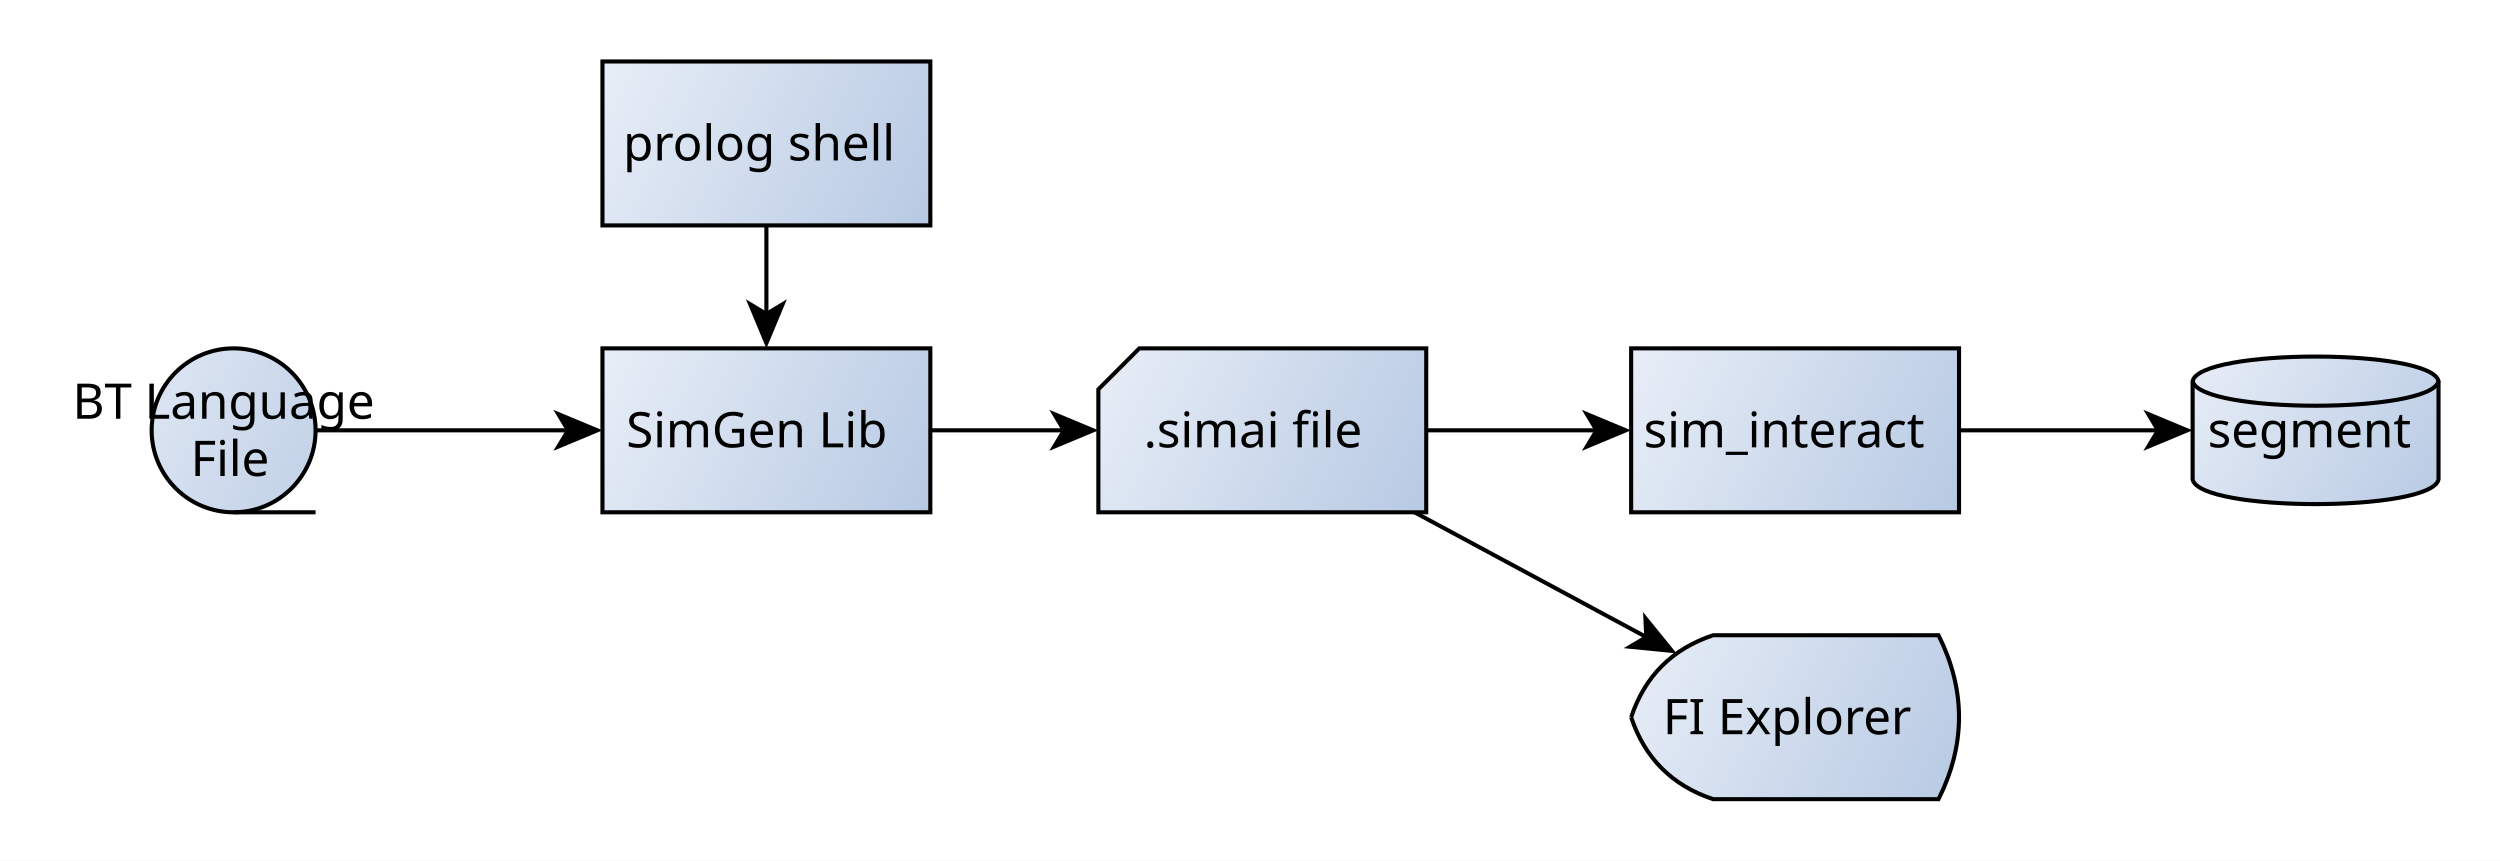
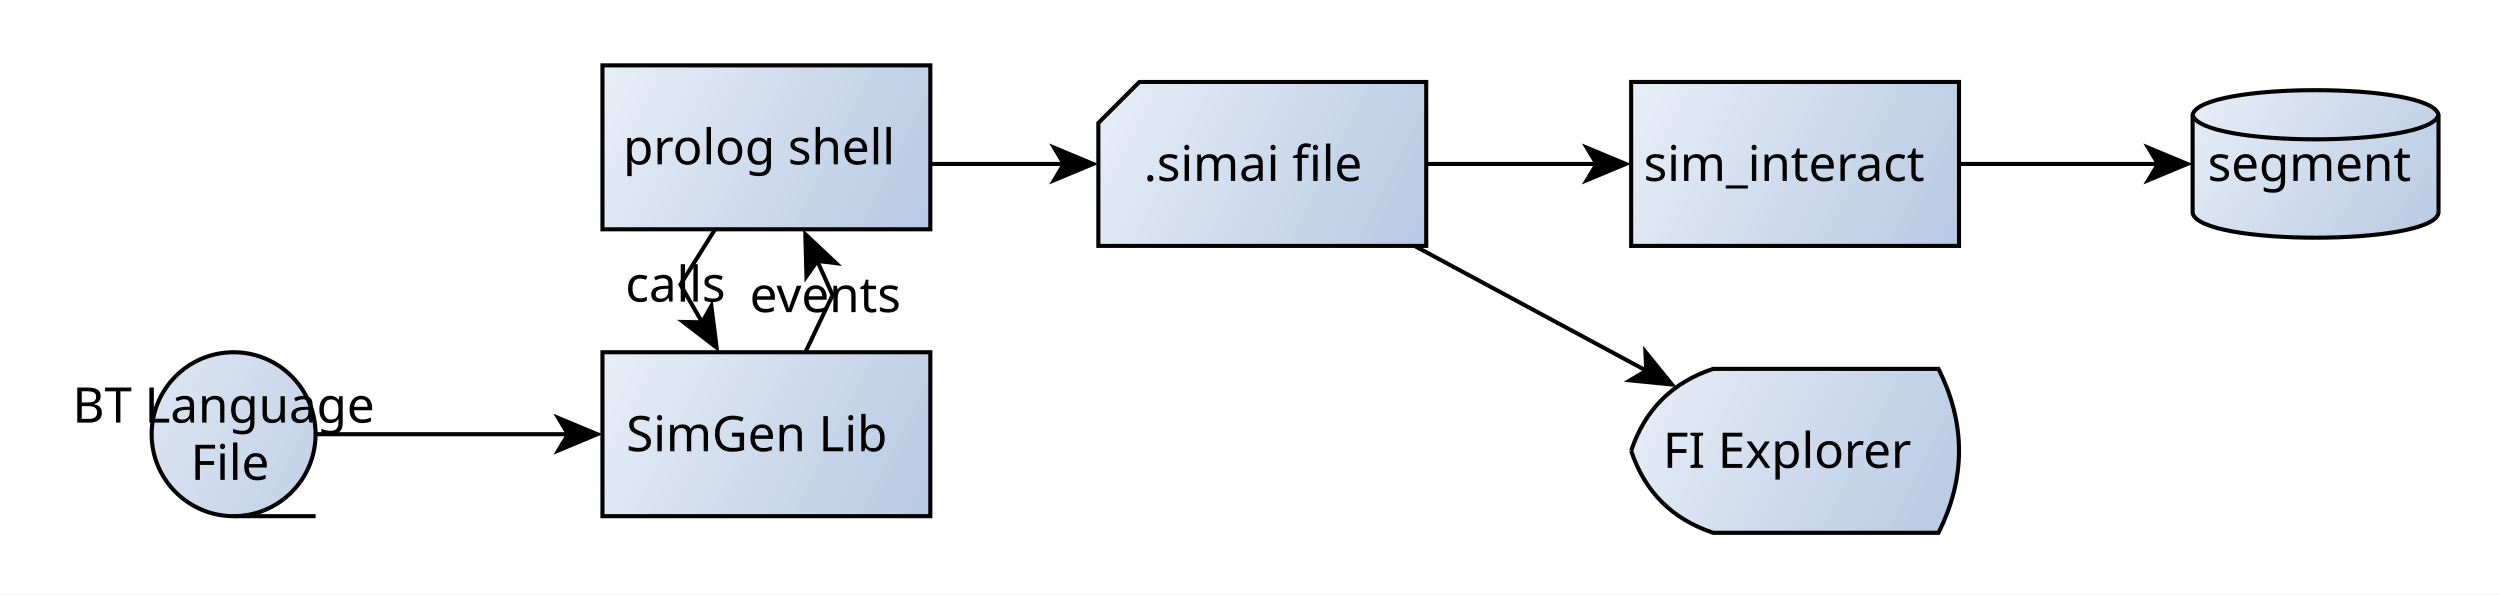
- <svg xmlns="http://www.w3.org/2000/svg" fill-opacity="1" color-rendering="auto" color-interpolation="auto" text-rendering="auto" stroke="black" stroke-linecap="square" width="610" stroke-miterlimit="10" shape-rendering="auto" stroke-opacity="1" fill="black" stroke-dasharray="none" font-weight="normal" stroke-width="1" height="210" font-family="'Dialog'" font-style="normal" stroke-linejoin="miter" font-size="12px" stroke-dashoffset="0" image-rendering="auto">
+ <svg xmlns="http://www.w3.org/2000/svg" fill-opacity="1" color-rendering="auto" color-interpolation="auto" text-rendering="auto" stroke="black" stroke-linecap="square" width="610" stroke-miterlimit="10" shape-rendering="auto" stroke-opacity="1" fill="black" stroke-dasharray="none" font-weight="normal" stroke-width="1" height="145" font-family="'Dialog'" font-style="normal" stroke-linejoin="miter" font-size="12px" stroke-dashoffset="0" image-rendering="auto">
  <defs id="genericDefs" />
  <g>
    <defs id="defs1">
-       <linearGradient x1="194" gradientUnits="userSpaceOnUse" x2="274" y1="201" y2="241" id="linearGradient1" spreadMethod="reflect">
+       <linearGradient x1="194" gradientUnits="userSpaceOnUse" x2="274" y1="266.947" y2="306.947" id="linearGradient1" spreadMethod="reflect">
        <stop stop-opacity="1" stop-color="rgb(232,238,247)" offset="0%" />
        <stop stop-opacity="1" stop-color="rgb(183,201,227)" offset="100%" />
      </linearGradient>
-       <linearGradient x1="194" gradientUnits="userSpaceOnUse" x2="274" y1="131" y2="171" id="linearGradient2" spreadMethod="reflect">
+       <linearGradient x1="194" gradientUnits="userSpaceOnUse" x2="274" y1="196.947" y2="236.947" id="linearGradient2" spreadMethod="reflect">
        <stop stop-opacity="1" stop-color="rgb(232,238,247)" offset="0%" />
        <stop stop-opacity="1" stop-color="rgb(183,201,227)" offset="100%" />
      </linearGradient>
      <linearGradient x1="315" gradientUnits="userSpaceOnUse" x2="395" y1="201" y2="241" id="linearGradient3" spreadMethod="reflect">
        <stop stop-opacity="1" stop-color="rgb(232,238,247)" offset="0%" />
        <stop stop-opacity="1" stop-color="rgb(183,201,227)" offset="100%" />
      </linearGradient>
-       <linearGradient x1="64" gradientUnits="userSpaceOnUse" x2="144" y1="201" y2="241" id="linearGradient4" spreadMethod="reflect">
+       <linearGradient x1="64" gradientUnits="userSpaceOnUse" x2="144" y1="266.947" y2="306.947" id="linearGradient4" spreadMethod="reflect">
        <stop stop-opacity="1" stop-color="rgb(232,238,247)" offset="0%" />
        <stop stop-opacity="1" stop-color="rgb(183,201,227)" offset="100%" />
      </linearGradient>
      <linearGradient x1="582" gradientUnits="userSpaceOnUse" x2="642" y1="201" y2="241" id="linearGradient5" spreadMethod="reflect">
        <stop stop-opacity="1" stop-color="rgb(232,238,247)" offset="0%" />
        <stop stop-opacity="1" stop-color="rgb(183,201,227)" offset="100%" />
      </linearGradient>
      <linearGradient x1="445" gradientUnits="userSpaceOnUse" x2="525" y1="201" y2="241" id="linearGradient6" spreadMethod="reflect">
        <stop stop-opacity="1" stop-color="rgb(232,238,247)" offset="0%" />
        <stop stop-opacity="1" stop-color="rgb(183,201,227)" offset="100%" />
      </linearGradient>
      <linearGradient x1="445" gradientUnits="userSpaceOnUse" x2="525" y1="271" y2="311" id="linearGradient7" spreadMethod="reflect">
        <stop stop-opacity="1" stop-color="rgb(232,238,247)" offset="0%" />
        <stop stop-opacity="1" stop-color="rgb(183,201,227)" offset="100%" />
      </linearGradient>
      <clipPath clipPathUnits="userSpaceOnUse" id="clipPath1">
-         <path d="M0 0 L610 0 L610 210 L0 210 L0 0 Z" />
+         <path d="M0 0 L610 0 L610 145 L0 145 L0 0 Z" />
      </clipPath>
      <clipPath clipPathUnits="userSpaceOnUse" id="clipPath2">
-         <path d="M47 116 L657 116 L657 326 L47 326 L47 116 Z" />
+         <path d="M47 181 L657 181 L657 326 L47 326 L47 181 Z" />
      </clipPath>
    </defs>
-     <g fill="white" text-rendering="geometricPrecision" shape-rendering="geometricPrecision" transform="translate(-47,-116)" stroke="white">
-       <rect x="47" width="610" height="210" y="116" clip-path="url(#clipPath2)" stroke="none" />
+     <g fill="white" text-rendering="geometricPrecision" shape-rendering="geometricPrecision" transform="translate(-47,-181)" stroke="white">
+       <rect x="47" width="610" height="145" y="181" clip-path="url(#clipPath2)" stroke="none" />
    </g>
-     <g fill="url(#linearGradient1)" text-rendering="geometricPrecision" shape-rendering="geometricPrecision" transform="matrix(1,0,0,1,-47,-116)" stroke="url(#linearGradient1)">
-       <path d="M194 201 L274 201 L274 241 L194 241 Z" stroke="none" clip-path="url(#clipPath2)" />
+     <g fill="url(#linearGradient1)" text-rendering="geometricPrecision" shape-rendering="geometricPrecision" transform="matrix(1,0,0,1,-47,-181)" stroke="url(#linearGradient1)">
+       <path d="M194 266.947 L274 266.947 L274 306.947 L194 306.947 Z" stroke="none" clip-path="url(#clipPath2)" />
    </g>
-     <g text-rendering="geometricPrecision" stroke-miterlimit="1.45" shape-rendering="geometricPrecision" transform="matrix(1,0,0,1,-47,-116)" stroke-linecap="butt">
-       <path fill="none" d="M194 201 L274 201 L274 241 L194 241 Z" clip-path="url(#clipPath2)" />
-       <text x="199.81" xml:space="preserve" y="225.154" clip-path="url(#clipPath2)" font-family="sans-serif" stroke="none">SimGen Lib</text>
+     <g text-rendering="geometricPrecision" stroke-miterlimit="1.45" shape-rendering="geometricPrecision" transform="matrix(1,0,0,1,-47,-181)" stroke-linecap="butt">
+       <path fill="none" d="M194 266.947 L274 266.947 L274 306.947 L194 306.947 Z" clip-path="url(#clipPath2)" />
+       <text x="199.81" xml:space="preserve" y="291.101" clip-path="url(#clipPath2)" font-family="sans-serif" stroke="none">SimGen Lib</text>
    </g>
-     <g fill="url(#linearGradient2)" text-rendering="geometricPrecision" shape-rendering="geometricPrecision" transform="matrix(1,0,0,1,-47,-116)" stroke="url(#linearGradient2)">
-       <path d="M194 131 L274 131 L274 171 L194 171 Z" stroke="none" clip-path="url(#clipPath2)" />
+     <g fill="url(#linearGradient2)" text-rendering="geometricPrecision" shape-rendering="geometricPrecision" transform="matrix(1,0,0,1,-47,-181)" stroke="url(#linearGradient2)">
+       <path d="M194 196.947 L274 196.947 L274 236.947 L194 236.947 Z" stroke="none" clip-path="url(#clipPath2)" />
    </g>
-     <g text-rendering="geometricPrecision" stroke-miterlimit="1.45" shape-rendering="geometricPrecision" transform="matrix(1,0,0,1,-47,-116)" stroke-linecap="butt">
-       <path fill="none" d="M194 131 L274 131 L274 171 L194 171 Z" clip-path="url(#clipPath2)" />
-       <text x="199.046" xml:space="preserve" y="155.154" clip-path="url(#clipPath2)" font-family="sans-serif" stroke="none">prolog shell</text>
+     <g text-rendering="geometricPrecision" stroke-miterlimit="1.45" shape-rendering="geometricPrecision" transform="matrix(1,0,0,1,-47,-181)" stroke-linecap="butt">
+       <path fill="none" d="M194 196.947 L274 196.947 L274 236.947 L194 236.947 Z" clip-path="url(#clipPath2)" />
+       <text x="199.046" xml:space="preserve" y="221.101" clip-path="url(#clipPath2)" font-family="sans-serif" stroke="none">prolog shell</text>
    </g>
-     <g fill="url(#linearGradient3)" text-rendering="geometricPrecision" shape-rendering="geometricPrecision" transform="matrix(1,0,0,1,-47,-116)" stroke="url(#linearGradient3)">
+     <g fill="url(#linearGradient3)" text-rendering="geometricPrecision" shape-rendering="geometricPrecision" transform="matrix(1,0,0,1,-47,-181)" stroke="url(#linearGradient3)">
      <path d="M325 201 L395 201 L395 241 L315 241 L315 211 Z" stroke="none" clip-path="url(#clipPath2)" />
    </g>
-     <g text-rendering="geometricPrecision" stroke-miterlimit="1.45" shape-rendering="geometricPrecision" transform="matrix(1,0,0,1,-47,-116)" stroke-linecap="butt">
+     <g text-rendering="geometricPrecision" stroke-miterlimit="1.45" shape-rendering="geometricPrecision" transform="matrix(1,0,0,1,-47,-181)" stroke-linecap="butt">
      <path fill="none" d="M325 201 L395 201 L395 241 L315 241 L315 211 Z" clip-path="url(#clipPath2)" />
      <text x="326.066" xml:space="preserve" y="225.154" clip-path="url(#clipPath2)" font-family="sans-serif" stroke="none">.simai file</text>
    </g>
-     <g fill="url(#linearGradient4)" text-rendering="geometricPrecision" shape-rendering="geometricPrecision" transform="matrix(1,0,0,1,-47,-116)" stroke="url(#linearGradient4)">
-       <circle r="20" clip-path="url(#clipPath2)" cx="104" cy="221" stroke="none" />
+     <g fill="url(#linearGradient4)" text-rendering="geometricPrecision" shape-rendering="geometricPrecision" transform="matrix(1,0,0,1,-47,-181)" stroke="url(#linearGradient4)">
+       <circle r="20" clip-path="url(#clipPath2)" cx="104" cy="286.947" stroke="none" />
    </g>
-     <g text-rendering="geometricPrecision" stroke-miterlimit="1.45" shape-rendering="geometricPrecision" transform="matrix(1,0,0,1,-47,-116)" stroke-linecap="butt">
-       <circle fill="none" r="20" clip-path="url(#clipPath2)" cx="104" cy="221" />
-       <line y2="241" fill="none" x1="104" clip-path="url(#clipPath2)" x2="124" y1="241" />
-       <text x="64.701" xml:space="preserve" y="218.17" clip-path="url(#clipPath2)" font-family="sans-serif" stroke="none">BT Language</text>
-       <text x="93.523" xml:space="preserve" y="232.139" clip-path="url(#clipPath2)" font-family="sans-serif" stroke="none">File</text>
+     <g text-rendering="geometricPrecision" stroke-miterlimit="1.45" shape-rendering="geometricPrecision" transform="matrix(1,0,0,1,-47,-181)" stroke-linecap="butt">
+       <circle fill="none" r="20" clip-path="url(#clipPath2)" cx="104" cy="286.947" />
+       <line y2="306.947" fill="none" x1="104" clip-path="url(#clipPath2)" x2="124" y1="306.947" />
+       <text x="64.701" xml:space="preserve" y="284.117" clip-path="url(#clipPath2)" font-family="sans-serif" stroke="none">BT Language</text>
+       <text x="93.523" xml:space="preserve" y="298.086" clip-path="url(#clipPath2)" font-family="sans-serif" stroke="none">File</text>
    </g>
-     <g fill="url(#linearGradient5)" text-rendering="geometricPrecision" shape-rendering="geometricPrecision" transform="matrix(1,0,0,1,-47,-116)" stroke="url(#linearGradient5)">
+     <g fill="url(#linearGradient5)" text-rendering="geometricPrecision" shape-rendering="geometricPrecision" transform="matrix(1,0,0,1,-47,-181)" stroke="url(#linearGradient5)">
      <path d="M582 209 C583.8 201 640.2 201 642 209 L642 233 C640.2 241 583.8 241 582 233 Z" stroke="none" clip-path="url(#clipPath2)" />
    </g>
-     <g text-rendering="geometricPrecision" stroke-miterlimit="1.45" shape-rendering="geometricPrecision" transform="matrix(1,0,0,1,-47,-116)" stroke-linecap="butt">
+     <g text-rendering="geometricPrecision" stroke-miterlimit="1.45" shape-rendering="geometricPrecision" transform="matrix(1,0,0,1,-47,-181)" stroke-linecap="butt">
      <path fill="none" d="M582 209 C583.8 201 640.2 201 642 209 L642 233 C640.2 241 583.8 241 582 233 Z" clip-path="url(#clipPath2)" />
      <path fill="none" d="M642 209 C640.2 217 583.8 217 582 209" clip-path="url(#clipPath2)" />
      <text x="585.683" xml:space="preserve" y="225.154" clip-path="url(#clipPath2)" font-family="sans-serif" stroke="none">segment</text>
    </g>
-     <g fill="url(#linearGradient6)" text-rendering="geometricPrecision" shape-rendering="geometricPrecision" transform="matrix(1,0,0,1,-47,-116)" stroke="url(#linearGradient6)">
+     <g fill="url(#linearGradient6)" text-rendering="geometricPrecision" shape-rendering="geometricPrecision" transform="matrix(1,0,0,1,-47,-181)" stroke="url(#linearGradient6)">
      <path d="M445 201 L525 201 L525 241 L445 241 Z" stroke="none" clip-path="url(#clipPath2)" />
    </g>
-     <g text-rendering="geometricPrecision" stroke-miterlimit="1.45" shape-rendering="geometricPrecision" transform="matrix(1,0,0,1,-47,-116)" stroke-linecap="butt">
+     <g text-rendering="geometricPrecision" stroke-miterlimit="1.45" shape-rendering="geometricPrecision" transform="matrix(1,0,0,1,-47,-181)" stroke-linecap="butt">
      <path fill="none" d="M445 201 L525 201 L525 241 L445 241 Z" clip-path="url(#clipPath2)" />
      <text x="448.054" xml:space="preserve" y="225.154" clip-path="url(#clipPath2)" font-family="sans-serif" stroke="none">sim_interact</text>
    </g>
-     <g fill="url(#linearGradient7)" text-rendering="geometricPrecision" shape-rendering="geometricPrecision" transform="matrix(1,0,0,1,-47,-116)" stroke="url(#linearGradient7)">
+     <g fill="url(#linearGradient7)" text-rendering="geometricPrecision" shape-rendering="geometricPrecision" transform="matrix(1,0,0,1,-47,-181)" stroke="url(#linearGradient7)">
      <path d="M445 291 Q450 276 465 271 L520 271 Q530 291 520 311 L465 311 Q450 306 445 291" stroke="none" clip-path="url(#clipPath2)" />
    </g>
-     <g text-rendering="geometricPrecision" stroke-miterlimit="1.45" shape-rendering="geometricPrecision" transform="matrix(1,0,0,1,-47,-116)" stroke-linecap="butt">
+     <g text-rendering="geometricPrecision" stroke-miterlimit="1.45" shape-rendering="geometricPrecision" transform="matrix(1,0,0,1,-47,-181)" stroke-linecap="butt">
      <path fill="none" d="M445 291 Q450 276 465 271 L520 271 Q530 291 520 311 L465 311 Q450 306 445 291" clip-path="url(#clipPath2)" />
      <text x="452.759" xml:space="preserve" y="295.154" clip-path="url(#clipPath2)" font-family="sans-serif" stroke="none">FI Explorer</text>
    </g>
-     <g text-rendering="geometricPrecision" stroke-miterlimit="1.45" shape-rendering="geometricPrecision" transform="matrix(1,0,0,1,-47,-116)" stroke-linecap="butt">
-       <path fill="none" d="M234 170.995 L234 193.027" clip-path="url(#clipPath2)" />
+     <g text-rendering="geometricPrecision" stroke-miterlimit="1.45" shape-rendering="geometricPrecision" transform="matrix(1,0,0,1,-47,-181)" stroke-linecap="butt">
+       <path fill="none" d="M243.508 266.957 L250.146 253 L246.242 244.282" clip-path="url(#clipPath2)" />
    </g>
-     <g text-rendering="geometricPrecision" stroke-miterlimit="1.45" shape-rendering="geometricPrecision" transform="matrix(1,0,0,1,-47,-116)" stroke-linecap="butt">
-       <path d="M234 201.027 L239 189.027 L234 192.027 L229 189.027 Z" stroke="none" clip-path="url(#clipPath2)" />
-       <path fill="none" d="M274.028 221 L307.028 221" clip-path="url(#clipPath2)" />
-       <path d="M315.028 221 L303.028 216 L306.028 221 L303.028 226 Z" clip-path="url(#clipPath2)" stroke="none" />
-       <path fill="none" d="M124.027 221 L186.022 221" clip-path="url(#clipPath2)" />
-       <path d="M194.022 221 L182.022 216 L185.022 221 L182.022 226 Z" clip-path="url(#clipPath2)" stroke="none" />
+     <g text-rendering="geometricPrecision" stroke-miterlimit="1.45" shape-rendering="geometricPrecision" transform="matrix(1,0,0,1,-47,-181)" stroke-linecap="butt">
+       <path d="M242.972 236.98 L243.314 249.976 L246.651 245.194 L252.44 245.889 Z" stroke="none" clip-path="url(#clipPath2)" />
+       <text x="229.931" xml:space="preserve" y="257.154" clip-path="url(#clipPath2)" font-family="sans-serif" stroke="none">events</text>
+       <path fill="none" d="M221.486 236.932 L213.026 250.44 L218.524 260.01" clip-path="url(#clipPath2)" />
+       <path d="M222.51 266.947 L220.867 254.051 L218.026 259.143 L212.196 259.032 Z" clip-path="url(#clipPath2)" stroke="none" />
+       <text x="199.591" xml:space="preserve" y="254.594" clip-path="url(#clipPath2)" font-family="sans-serif" stroke="none">calls</text>
+       <path fill="none" d="M273.973 221 L307.001 221" clip-path="url(#clipPath2)" />
+       <path d="M315.001 221 L303.001 216 L306.001 221 L303.001 226 Z" clip-path="url(#clipPath2)" stroke="none" />
+       <path fill="none" d="M124.027 286.947 L186.022 286.947" clip-path="url(#clipPath2)" />
+       <path d="M194.022 286.947 L182.022 281.947 L185.022 286.947 L182.022 291.947 Z" clip-path="url(#clipPath2)" stroke="none" />
      <path fill="none" d="M395.022 221 L436.976 221" clip-path="url(#clipPath2)" />
      <path d="M444.976 221 L432.976 216 L435.976 221 L432.976 226 Z" clip-path="url(#clipPath2)" stroke="none" />
      <path fill="none" d="M525.029 221 L573.976 221" clip-path="url(#clipPath2)" />
      <path d="M581.976 221 L569.976 216 L572.976 221 L569.976 226 Z" clip-path="url(#clipPath2)" stroke="none" />
      <path fill="none" d="M392.166 241.012 L449.059 271.647" clip-path="url(#clipPath2)" />
      <path d="M456.103 275.44 L447.907 265.348 L448.178 271.173 L443.166 274.153 Z" clip-path="url(#clipPath2)" stroke="none" />
    </g>
  </g>
</svg>
